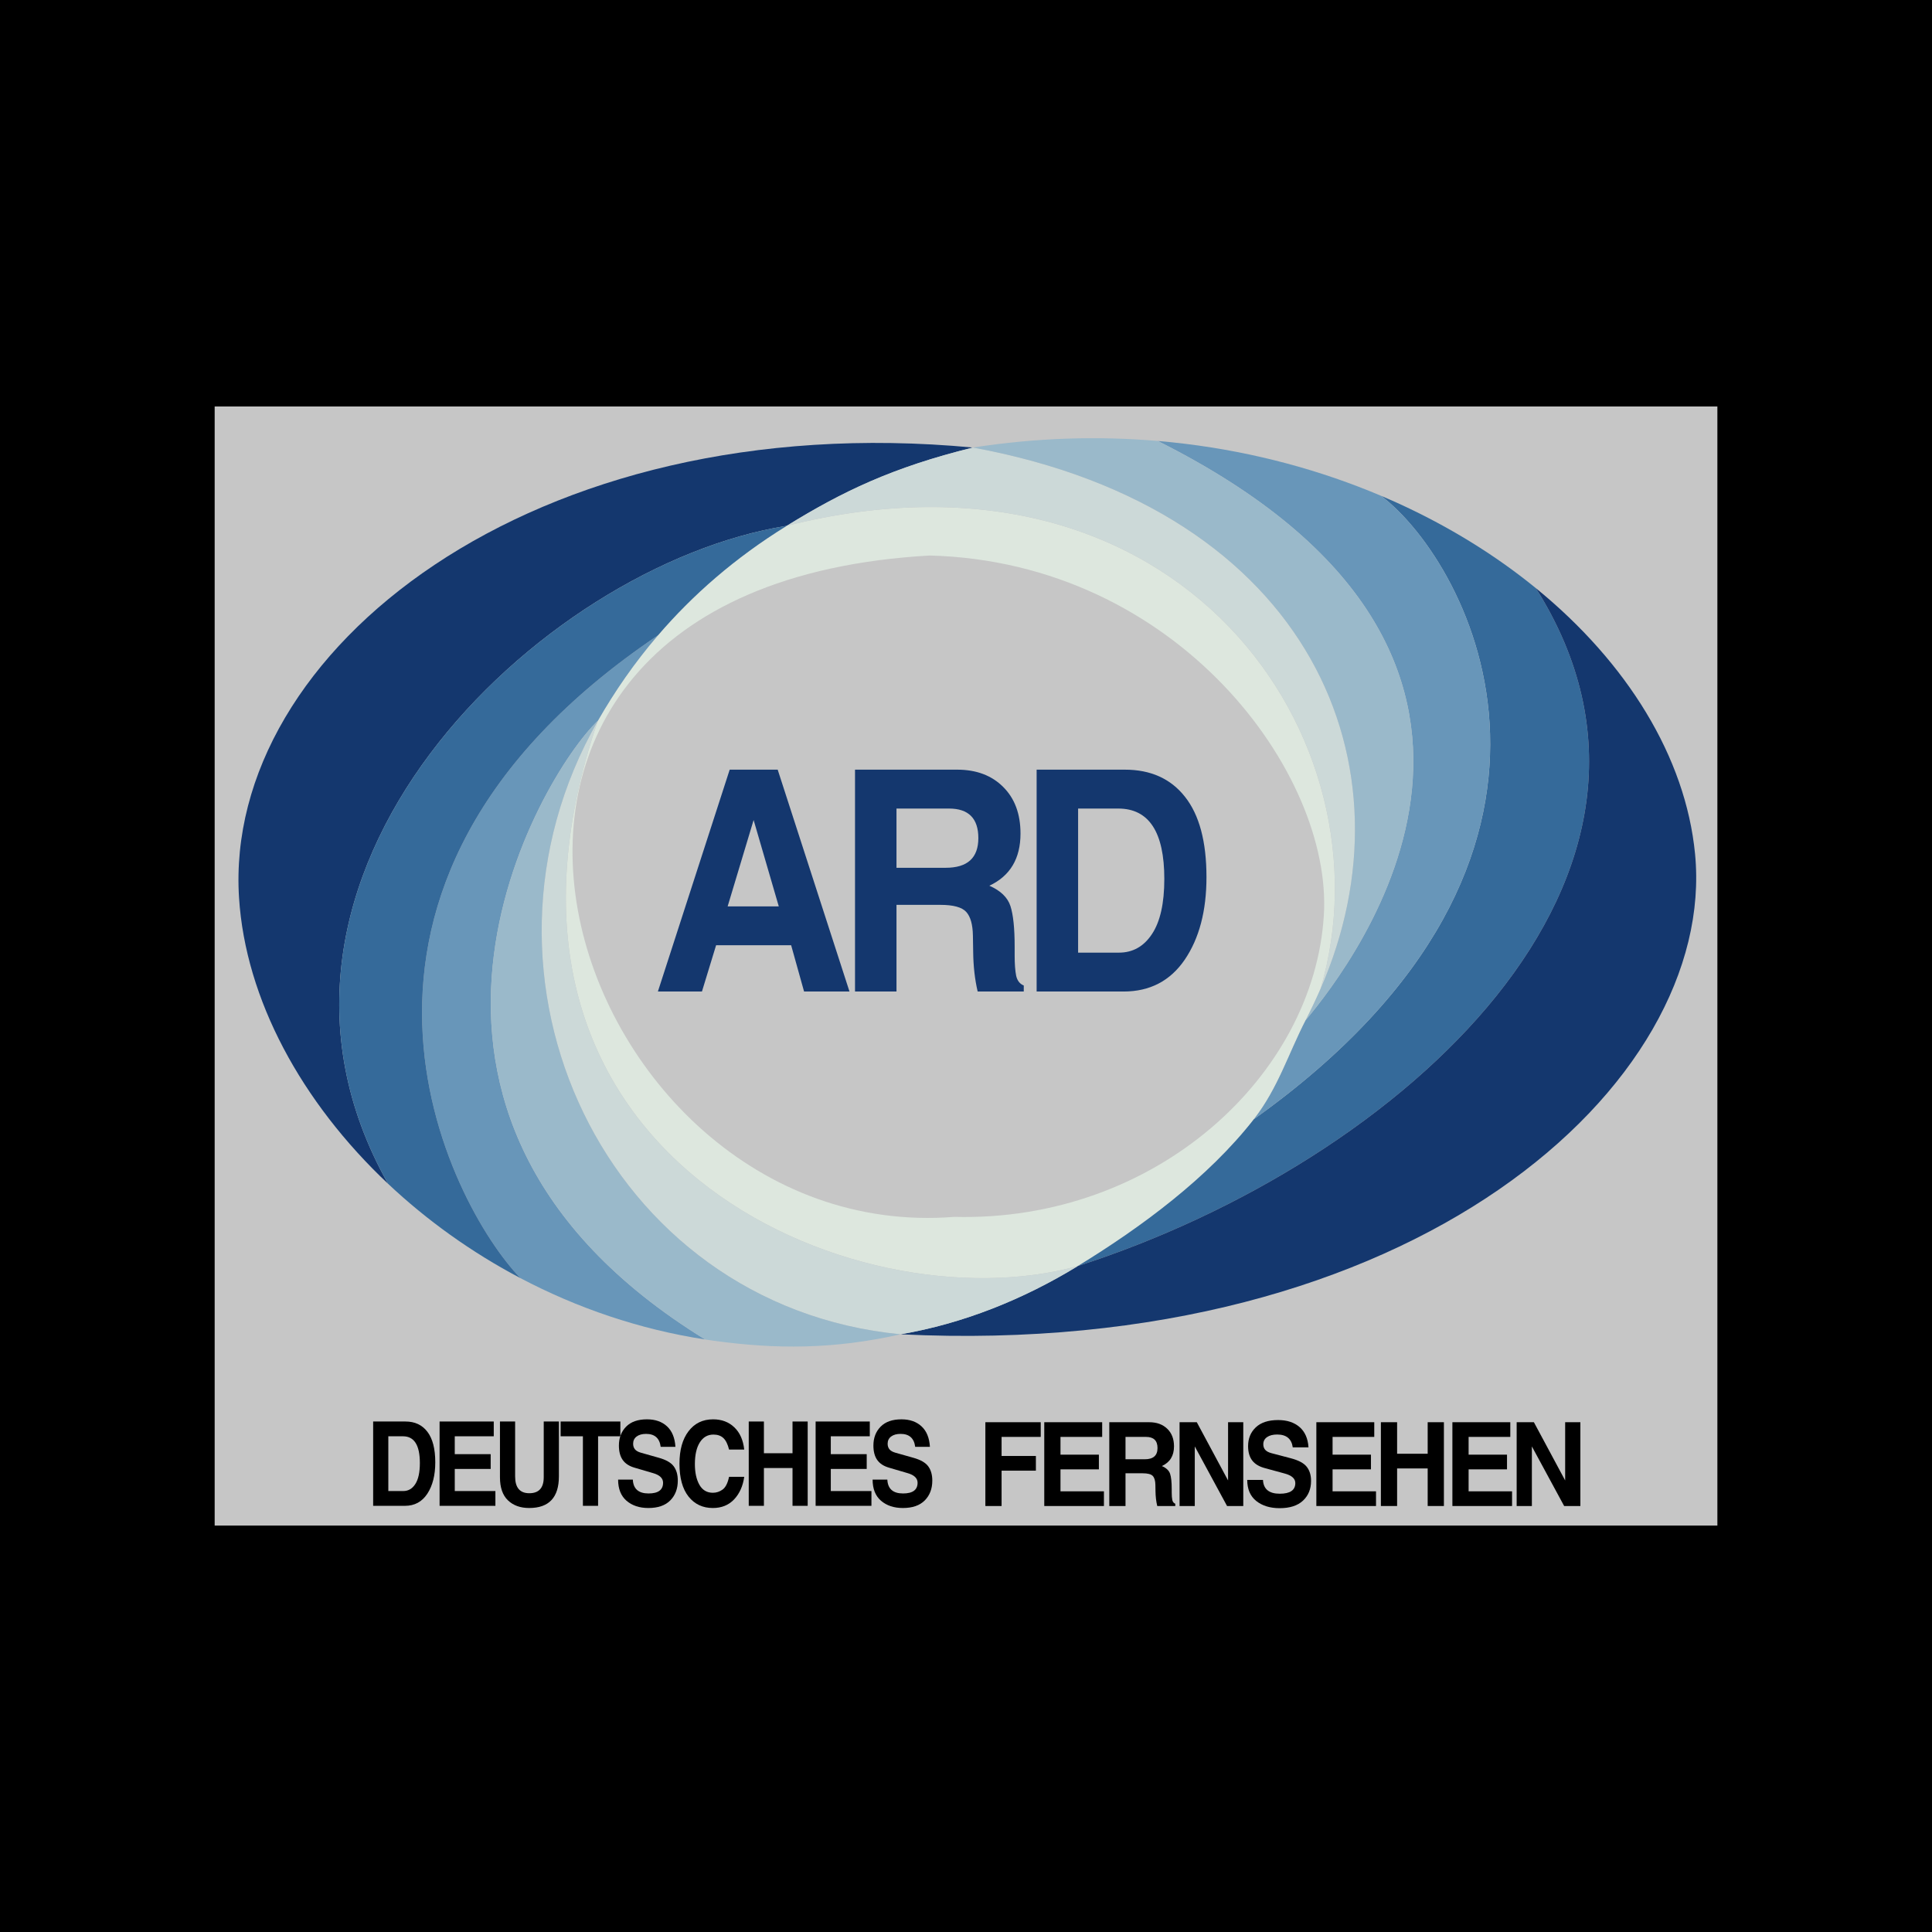
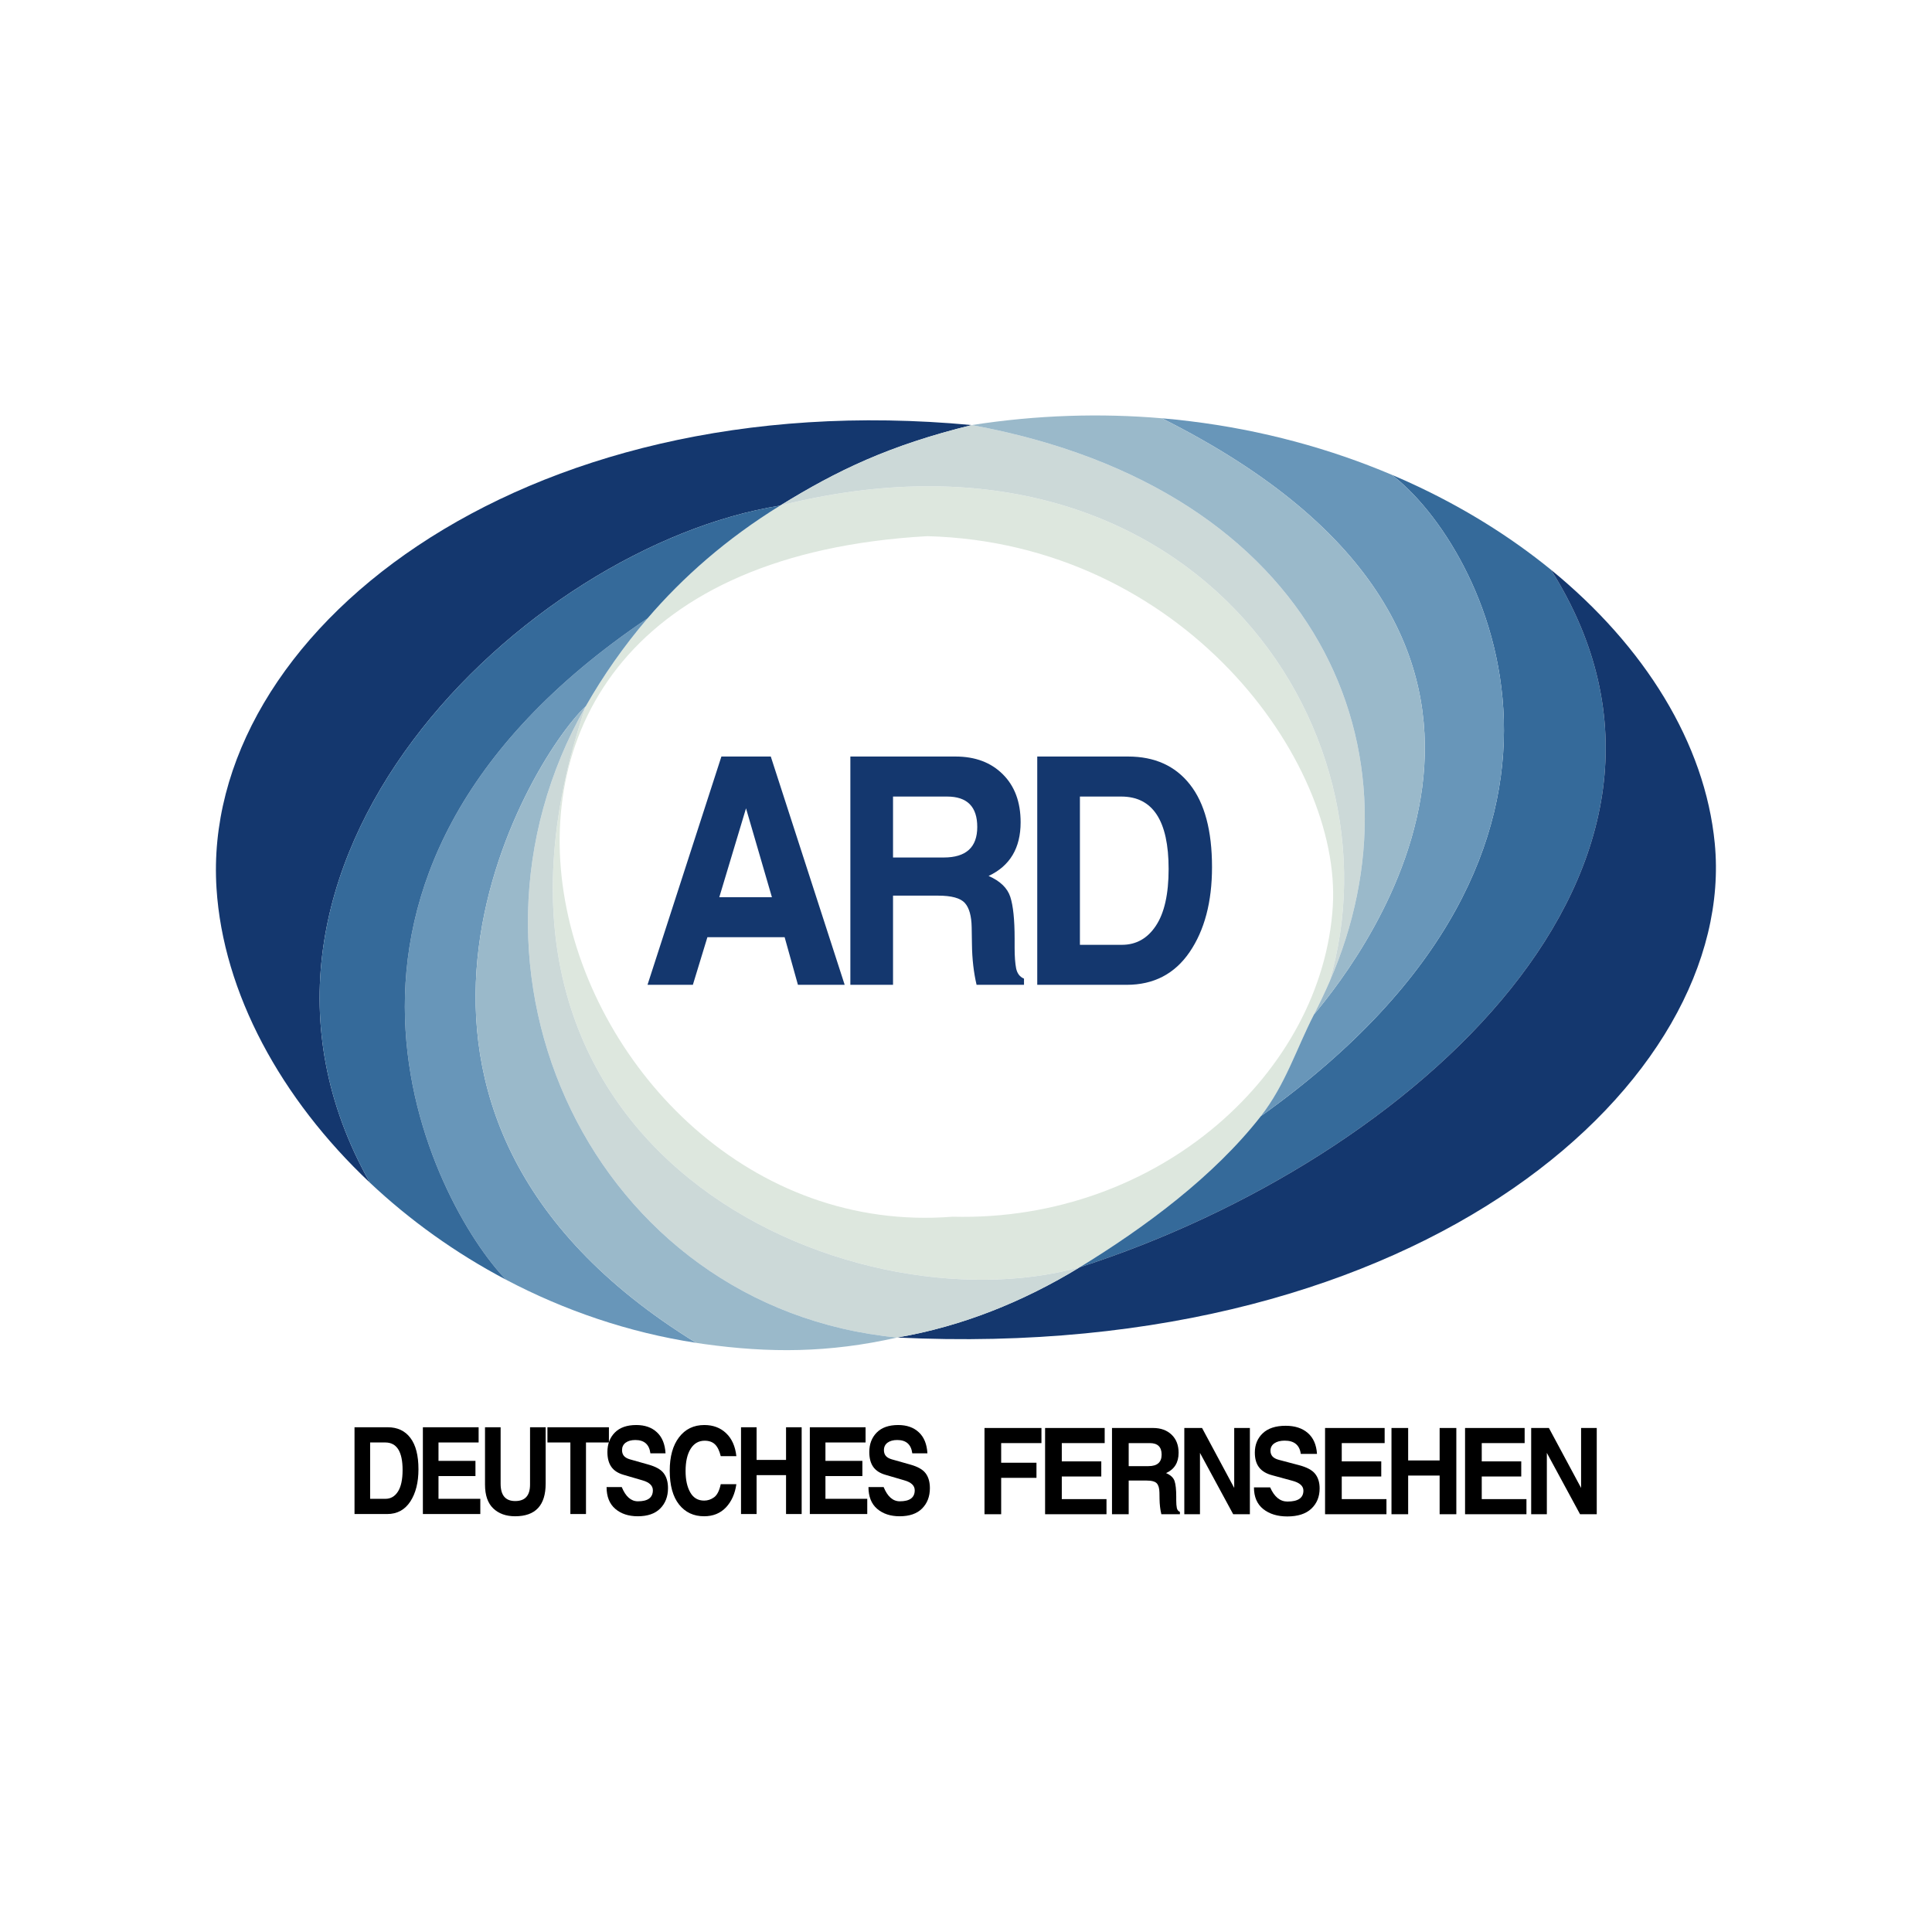
- <svg xmlns="http://www.w3.org/2000/svg" viewBox="0 0 360 360" width="360" height="360" role="img" aria-label="deutsches-fernsehen (primary)">
-   <rect width="360" height="360" fill="#000000" />
-   <g transform="translate(40 75.7398) scale(0.4553)">
-     <g id="BG">
-       <rect fill="#C6C6C6" width="615" height="458" />
-     </g>
-     <g id="Ringe">
+ <svg xmlns="http://www.w3.org/2000/svg" xmlns:xlink="http://www.w3.org/1999/xlink" viewBox="0 0 360 360" width="360" height="360" role="img" aria-label="deutsches-fernsehen (primary)">
+   <rect width="360" height="360" fill="#FFFFFF" />
+   <g transform="translate(40 77.1796) scale(0.4685)">
+     <g data-rescale-wrap="1" transform="translate(-9.236641 -12.4868)">
+       <defs>
+         <path d="M310.34 16.81C129.84 -0.19 3.56 100.26 9.97 201.06C12.62 242.62 35.54 284.74 70.96 318.12C0 192 133.18 65 234.14 48.84C256.85 34.83 277.49 24.89 310.34 16.81Z" id="b3deWy2gn" />
+         <path d="M446.48 251.21C448.66 246.96 450.69 242.68 452.58 238.37C482.67 136.33 395.34 8.33 234.14 48.84C212.78 62.02 195.48 77.29 181.44 93.65C171.79 104.9 163.67 116.66 156.85 128.6C95.86 307.05 262.27 376.9 353.27 351.79C379.22 335.92 406.67 315.6 425.34 291.67C435.14 279.1 439.4 265 446.48 251.21ZM292.67 61C394 63.67 457.46 150.19 453.95 208.15C449.96 273.83 385.12 333.79 302.67 331.67C142.56 344.33 55.33 74.35 292.67 61Z" id="a1Ihv7a8W" />
+         <path d="M310.34 16.81C277.49 24.89 256.85 34.83 234.14 48.84C395.34 8.33 482.67 136.33 452.58 238.37C492.22 147.78 449.33 42.33 310.34 16.81Z" id="a1kyZ7ynp2" />
+         <path d="M353.27 351.79C486 309 615 192 540.71 74.35C524.25 60.93 505.19 49.11 484.11 39.52C481.89 38.51 479.64 37.53 477.37 36.57C514.04 64.42 576.96 183.51 425.34 291.67C406.67 315.6 379.22 335.92 353.27 351.79Z" id="d3ntfpJif3" />
+         <path d="M425.33 291.67C576.96 183.51 514.04 64.42 477.37 36.57C452.9 26.2 425.9 18.79 397.2 15.28C393.48 14.82 389.73 14.43 385.95 14.11C562.49 102.5 466.68 227 446.48 251.21C439.4 265 435.13 279.1 425.33 291.67Z" id="a3qj1TTKOT" />
+         <path d="M446.48 251.21C466.68 227 562.49 102.5 385.95 14.11C361.68 12.04 336.31 12.77 310.34 16.81C449.33 42.33 492.22 147.78 452.58 238.37C450.69 242.68 448.66 246.96 446.48 251.21Z" id="aIuT4mrwo" />
+         <path d="M353.27 351.79C330.8 365.52 306.24 375.35 280.68 379.72C491 390 615 277 605.86 183.11C602 143.48 578.04 104.8 540.71 74.35C615 192 486 309 353.27 351.79Z" id="a5ptlBLXx" />
+         <path d="M280.68 379.72C306.24 375.35 330.8 365.52 353.27 351.79C262.27 376.9 95.86 307.05 156.85 128.6C96.75 233.75 160.04 368 280.68 379.72Z" id="a34eCOnc8z" />
+         <path d="M181.44 93.65C28 197.05 96.33 327 125.14 356.74C148.3 368.94 173.85 377.72 200.74 381.84C50.99 289.66 133.18 151 156.85 128.6C163.67 116.66 171.79 104.9 181.44 93.65Z" id="a1Vyvn0GVX" />
+         <path d="M200.74 381.84C201.81 382 202.88 382.17 203.96 382.32C229.76 385.9 253.43 385.89 280.68 379.72C160.04 368 96.75 233.75 156.85 128.6C133.18 151 50.99 289.66 200.74 381.84Z" id="a3hi2ZBs0b" />
+         <path d="M234.14 48.84C133.18 65 0 192 70.96 318.12C86.76 333.01 105.05 346.16 125.14 356.74C96.33 327 28 197.05 181.44 93.65C195.48 77.29 212.78 62.02 234.14 48.84Z" id="a1lfpUThxb" />
+         <path d="M210.78 148.64L230.42 148.64L259.81 239.44L241.22 239.44L235.93 220.5L205.21 220.5L199.43 239.44L181.39 239.44L210.78 148.64ZM230.87 204.59L220.57 169.24L209.94 204.59L230.87 204.59Z" id="a13xMc6OKe" />
+         <path d="M312.27 239.44C311.12 234.55 310.5 229.18 310.43 223.34C310.42 222.66 310.33 217.23 310.32 216.55C310.24 212.03 309.33 208.8 307.59 206.87C305.85 204.94 302.3 203.97 296.96 203.97C295.77 203.97 289.79 203.97 279.04 203.97L279.04 239.44L262.07 239.44L262.07 148.64C287.14 148.64 301.08 148.64 303.86 148.64C311.73 148.64 318.02 151 322.73 155.73C327.44 160.42 329.79 166.77 329.79 174.79C329.79 185.03 325.55 192.15 317.05 196.14C321.65 198.15 324.53 200.93 325.68 204.46C326.83 208 327.4 213.53 327.4 221.06C327.4 221.42 327.4 224.33 327.4 224.7C327.4 228.15 327.61 230.91 328.01 232.96C328.46 234.98 329.5 236.31 331.13 236.97C331.13 237.14 331.13 237.96 331.13 239.44C319.81 239.44 313.52 239.44 312.27 239.44ZM300.52 164.56C299.09 164.56 291.93 164.56 279.04 164.56L279.04 188.8C291.13 188.8 297.84 188.8 299.19 188.8C308.09 188.8 312.54 184.75 312.54 176.65C312.54 168.59 308.54 164.56 300.52 164.56Z" id="b3coWQpqu" />
+         <path d="M336.4 148.64C358.07 148.64 370.11 148.64 372.51 148.64C383.09 148.64 391.29 152.34 397.11 159.74C402.97 167.15 405.91 178.11 405.91 192.62C405.91 206.44 402.94 217.71 397 226.42C391.07 235.1 382.72 239.44 371.96 239.44C369.59 239.44 357.73 239.44 336.4 239.44L336.4 148.64ZM370.07 223.53C375.74 223.53 380.25 221 383.59 215.94C386.96 210.88 388.65 203.36 388.65 193.36C388.65 174.16 382.36 164.56 369.79 164.56C368.69 164.56 363.22 164.56 353.37 164.56L353.37 223.53C363.39 223.52 368.95 223.52 370.07 223.53Z" id="aoZzooaNu" />
+         <path d="M64.86 415.41C72.79 415.41 77.19 415.41 78.07 415.41C81.94 415.41 84.94 416.82 87.07 419.63C89.22 422.45 90.29 426.61 90.29 432.13C90.29 437.38 89.2 441.66 87.03 444.98C84.86 448.27 81.8 449.92 77.87 449.92C77 449.92 72.67 449.92 64.86 449.92L64.86 415.41ZM77.18 443.87C79.25 443.87 80.9 442.91 82.13 440.99C83.36 439.07 83.98 436.21 83.98 432.41C83.98 425.11 81.68 421.46 77.08 421.46C76.68 421.46 74.68 421.46 71.07 421.46L71.07 443.87C74.74 443.87 76.77 443.87 77.18 443.87Z" id="b96U3gi9" />
+         <path d="M92.05 415.41L114.22 415.41L114.22 421.46L98.26 421.46L98.26 428.78L112.96 428.78L112.96 434.82L98.26 434.82L98.26 443.87L114.89 443.87L114.89 449.92L92.05 449.92L92.05 415.41Z" id="bXcISs3yO" />
+         <path d="M122.97 415.41C122.97 428.9 122.97 436.4 122.97 437.9C122.97 442.47 124.9 444.76 128.77 444.76C132.71 444.76 134.67 442.58 134.67 438.22C134.67 436.7 134.67 429.1 134.67 415.41L140.88 415.41C140.88 428.86 140.88 436.33 140.88 437.82C140.88 446.48 136.83 450.81 128.73 450.81C125.11 450.81 122.2 449.76 120.02 447.67C117.85 445.58 116.76 442.43 116.76 438.22C116.76 436.7 116.76 429.1 116.76 415.41L122.97 415.41Z" id="c1QJlTjpbl" />
+         <path d="M166.04 415.41L166.04 421.46L156.92 421.46L156.92 449.92L150.71 449.92L150.71 421.46L141.59 421.46L141.59 415.41L166.04 415.41Z" id="eKZpGCWO" />
+         <path d="M177.57 444.86C181.53 444.86 183.52 443.4 183.52 440.47C183.52 438.62 182.12 437.29 179.34 436.51C178.61 436.3 172.73 434.57 171.99 434.36C169.74 433.73 168.08 432.68 167.03 431.19C165.97 429.71 165.44 427.73 165.44 425.26C165.44 422.1 166.42 419.52 168.39 417.52C170.36 415.52 173.2 414.52 176.92 414.52C180.34 414.52 183.08 415.48 185.14 417.41C187.21 419.33 188.35 422.12 188.56 425.78C187.96 425.78 183.14 425.78 182.54 425.78C182.09 422.24 180.09 420.48 176.55 420.48C174.94 420.48 173.65 420.84 172.68 421.55C171.73 422.27 171.26 423.26 171.26 424.51C171.26 425.42 171.5 426.17 171.99 426.78C172.49 427.39 173.3 427.85 174.39 428.17C175.12 428.37 180.95 430.02 181.68 430.23C184.68 431.06 186.74 432.22 187.85 433.72C188.98 435.22 189.54 437.19 189.54 439.61C189.54 442.94 188.51 445.64 186.45 447.72C184.4 449.78 181.42 450.81 177.51 450.81C173.86 450.81 170.88 449.83 168.57 447.86C166.26 445.88 165.11 442.98 165.11 439.19C165.51 439.18 167.52 439.18 171.14 439.19C172.69 442.97 174.83 444.86 177.57 444.86Z" id="b2UjllptFO" />
+         <path d="M216.73 438.06C216.19 441.86 214.8 444.94 212.58 447.3C210.35 449.64 207.45 450.81 203.89 450.81C199.75 450.81 196.43 449.26 193.95 446.15C191.47 443.02 190.23 438.53 190.23 432.67C190.23 427.06 191.46 422.63 193.93 419.4C196.4 416.15 199.75 414.52 203.99 414.52C207.5 414.52 210.39 415.61 212.66 417.78C214.94 419.94 216.3 422.98 216.73 426.9C216.11 426.9 211.14 426.9 210.52 426.9C209.98 424.7 209.2 423.13 208.2 422.19C207.2 421.24 205.84 420.76 204.13 420.76C201.75 420.76 199.89 421.83 198.55 423.97C197.21 426.1 196.53 429.06 196.53 432.85C196.53 436.31 197.15 439.13 198.39 441.32C199.62 443.49 201.46 444.58 203.9 444.58C205.34 444.58 206.67 444.14 207.87 443.26C209.08 442.39 209.96 440.65 210.52 438.06C211.76 438.06 216.11 438.06 216.73 438.06Z" id="i3Jq5v7WPN" />
+         <path d="M224.78 415.41L224.78 428.4L236.49 428.4L236.49 415.41L242.7 415.41L242.7 449.92L236.49 449.92L236.49 434.45L224.78 434.45L224.78 449.92L218.58 449.92L218.58 415.41L224.78 415.41Z" id="d895St9us6" />
+         <path d="M245.95 415.41L268.12 415.41L268.12 421.46L252.16 421.46L252.16 428.78L266.85 428.78L266.85 434.82L252.16 434.82L252.16 443.87L268.79 443.87L268.79 449.92L245.95 449.92L245.95 415.41Z" id="gRfmwXx0n" />
+         <path d="M281.73 444.86C285.69 444.86 287.67 443.4 287.67 440.47C287.67 438.62 286.28 437.29 283.5 436.51C282.77 436.3 276.89 434.57 276.15 434.36C273.9 433.73 272.24 432.68 271.18 431.19C270.13 429.71 269.6 427.73 269.6 425.26C269.6 422.1 270.58 419.52 272.55 417.52C274.52 415.52 277.36 414.52 281.08 414.52C284.5 414.52 287.24 415.48 289.3 417.41C291.37 419.33 292.51 422.12 292.72 425.78C292.12 425.78 287.3 425.78 286.7 425.78C286.25 422.24 284.25 420.48 280.71 420.48C279.1 420.48 277.81 420.84 276.84 421.55C275.89 422.27 275.42 423.26 275.42 424.51C275.42 425.42 275.66 426.17 276.15 426.78C276.65 427.39 277.45 427.85 278.55 428.17C279.28 428.37 285.11 430.02 285.84 430.23C288.84 431.06 290.9 432.22 292.01 433.72C293.14 435.22 293.7 437.19 293.7 439.61C293.7 442.94 292.67 445.64 290.6 447.72C288.56 449.78 285.58 450.81 281.67 450.81C278.02 450.81 275.04 449.83 272.73 447.86C270.42 445.88 269.27 442.98 269.27 439.19C269.67 439.18 271.68 439.18 275.3 439.19C276.84 442.97 278.99 444.86 281.73 444.86Z" id="bkogtWWV1" />
+         <path d="M315.42 415.7L338.07 415.7L338.07 421.71L322.05 421.71L322.05 429.52L336.09 429.52L336.09 435.53L322.05 435.53L322.05 450L315.42 450L315.42 415.7Z" id="aGflPS8wW" />
+         <path d="M339.52 415.7L363.22 415.7L363.22 421.71L346.16 421.71L346.16 428.98L361.87 428.98L361.87 434.99L346.16 434.99L346.16 443.99L363.94 443.99L363.94 450L339.52 450L339.52 415.7Z" id="amwnmORLF" />
+         <path d="M385.76 450C385.31 448.15 385.07 446.12 385.04 443.92C385.04 443.66 385 441.61 385 441.35C384.97 439.65 384.61 438.43 383.93 437.7C383.25 436.97 381.87 436.6 379.78 436.6C379.31 436.6 376.97 436.6 372.77 436.6L372.77 450L366.13 450L366.13 415.7C375.94 415.7 381.39 415.7 382.48 415.7C385.55 415.7 388.01 416.6 389.85 418.38C391.7 420.15 392.62 422.55 392.62 425.58C392.62 429.45 390.96 432.14 387.63 433.64C389.43 434.4 390.56 435.45 391.01 436.79C391.46 438.13 391.68 440.21 391.68 443.06C391.68 443.19 391.68 444.29 391.68 444.43C391.68 445.74 391.76 446.78 391.92 447.55C392.1 448.31 392.5 448.82 393.14 449.07C393.14 449.13 393.14 449.44 393.14 450C388.71 450 386.25 450 385.76 450ZM381.17 421.71C380.61 421.71 377.81 421.71 372.77 421.71L372.77 430.87C377.5 430.87 380.12 430.87 380.65 430.87C384.13 430.87 385.87 429.34 385.87 426.28C385.87 423.24 384.3 421.71 381.17 421.71Z" id="ccrk4kT7f" />
+         <path d="M401.95 415.7L414.74 439.54L414.74 415.7L420.97 415.7L420.97 450L414.33 450L401.12 425.6L401.12 450L394.89 450L394.89 415.7L401.95 415.7Z" id="aacGJ8K92" />
+         <path d="M435.91 444.96C440.14 444.96 442.26 443.51 442.26 440.61C442.26 438.76 440.78 437.45 437.8 436.67C437.02 436.46 430.73 434.74 429.95 434.53C427.54 433.91 425.77 432.86 424.64 431.38C423.5 429.91 422.94 427.94 422.94 425.49C422.94 422.35 423.99 419.79 426.09 417.8C428.2 415.81 431.24 414.82 435.21 414.82C438.87 414.82 441.8 415.77 444 417.68C446.21 419.59 447.43 422.37 447.66 426C447.01 426 441.86 426 441.22 426C440.74 422.49 438.61 420.73 434.82 420.73C433.09 420.73 431.72 421.09 430.69 421.8C429.67 422.52 429.16 423.5 429.16 424.74C429.16 425.64 429.42 426.39 429.95 427C430.48 427.61 431.34 428.06 432.51 428.37C433.29 428.58 439.52 430.22 440.3 430.43C443.51 431.25 445.71 432.41 446.9 433.9C448.1 435.39 448.71 437.34 448.71 439.74C448.71 443.05 447.6 445.74 445.4 447.81C443.21 449.86 440.02 450.88 435.84 450.88C431.94 450.88 428.76 449.9 426.29 447.95C423.82 445.97 422.59 443.1 422.59 439.33C423.02 439.33 425.17 439.33 429.03 439.33C430.69 443.08 432.98 444.96 435.91 444.96Z" id="b13uiDrM7r" />
+         <path d="M450.87 415.7L474.57 415.7L474.57 421.71L457.51 421.71L457.51 428.98L473.22 428.98L473.22 434.99L457.51 434.99L457.51 443.99L475.29 443.99L475.29 450L450.87 450L450.87 415.7Z" id="c1kSPA84td" />
+         <path d="M483.92 415.7L483.92 428.61L496.44 428.61L496.44 415.7L503.08 415.7L503.08 450L496.44 450L496.44 434.62L483.92 434.62L483.92 450L477.29 450L477.29 415.7L483.92 415.7Z" id="b17BY9WkFm" />
+         <path d="M506.55 415.7L530.25 415.7L530.25 421.71L513.19 421.71L513.19 428.98L528.9 428.98L528.9 434.99L513.19 434.99L513.19 443.99L530.97 443.99L530.97 450L506.55 450L506.55 415.7Z" id="b4tMCYJ51m" />
+         <path d="M539.9 415.7L552.7 439.54L552.7 415.7L558.93 415.7L558.93 450L552.29 450L539.08 425.6L539.08 450L532.85 450L532.85 415.7L539.9 415.7Z" id="a49OgkXHpO" />
+       </defs>
      <g>
-         <path fill="#14376E" d="M234.137,48.841c22.71-14.012,43.35-23.954,76.201-32.03c-180.5-17-306.778,83.453-300.364,184.25    c2.645,41.56,25.563,83.679,60.988,117.057C0,192,133.183,65,234.137,48.841z" />
-         <path fill="#DDE7DE" d="M425.335,291.666c9.8-12.564,14.069-26.669,21.146-40.461c2.176-4.241,4.212-8.523,6.1-12.838    C482.669,136.333,395.335,8.333,234.137,48.841c-21.36,13.179-38.66,28.45-52.698,44.805    c-9.654,11.249-17.766,23.01-24.594,34.958c-60.983,178.446,105.429,248.3,196.421,223.183    C379.22,335.922,406.67,315.596,425.335,291.666z M302.667,331.667C142.56,344.333,55.333,74.354,292.667,61    C394,63.667,457.464,150.194,453.947,208.147C449.962,273.827,385.123,333.792,302.667,331.667z" />
-         <path fill="#CCD9D8" d="M452.58,238.367c39.644-90.587-3.246-196.034-142.242-221.556c-32.852,8.076-53.491,18.018-76.201,32.03    C395.335,8.333,482.669,136.333,452.58,238.367z" />
-         <path fill="#356A9A" d="M425.335,291.666c-18.665,23.93-46.115,44.256-72.069,60.121C486,309,615,192,540.709,74.354    c-16.459-13.422-35.517-25.242-56.595-34.833c-2.223-1.011-4.476-1.988-6.742-2.949    C514.043,64.424,576.961,183.507,425.335,291.666z" />
-         <path fill="#6896B9" d="M446.48,251.205c-7.076,13.792-11.346,27.896-21.146,40.461    c151.626-108.159,88.708-227.242,52.037-255.094c-24.472-10.375-51.476-17.787-80.174-21.294    c-3.722-0.455-7.472-0.844-11.249-1.166C562.489,102.5,466.679,227,446.48,251.205z" />
-         <path fill="#9AB9CA" d="M452.58,238.367c-1.888,4.314-3.924,8.597-6.1,12.838C466.679,227,562.489,102.5,385.949,14.112    c-24.273-2.068-49.642-1.347-75.611,2.699C449.334,42.333,492.224,147.78,452.58,238.367z" />
-         <path fill="#14376E" d="M540.709,74.354C615,192,486,309,353.266,351.787c-22.467,13.733-47.029,23.558-72.587,27.937    C491,390,615,277,605.861,183.113C602.004,143.481,578.039,104.795,540.709,74.354z" />
-         <path fill="#CCD9D8" d="M156.845,128.604C96.753,233.746,160.039,368,280.679,379.724c25.558-4.379,50.12-14.203,72.587-27.937    C262.273,376.904,95.862,307.051,156.845,128.604z" />
-         <path fill="#6896B9" d="M156.845,128.604c6.829-11.948,14.94-23.709,24.594-34.958C28,197.052,96.332,327,125.143,356.739    c23.158,12.201,48.71,20.979,75.592,25.1C50.986,289.663,133.183,151,156.845,128.604z" />
-         <path fill="#9AB9CA" d="M156.845,128.604C133.183,151,50.986,289.663,200.735,381.839c1.073,0.164,2.144,0.335,3.221,0.484    c25.808,3.581,49.476,3.565,76.723-2.6C160.039,368,96.753,233.746,156.845,128.604z" />
-         <path fill="#356A9A" d="M181.439,93.646c14.038-16.355,31.337-31.626,52.698-44.805C133.183,65,0,192,70.962,318.117    c15.802,14.889,34.092,28.038,54.181,38.622C96.332,327,28,197.052,181.439,93.646z" />
-         <path display="none" fill="#FFFFFF" d="M453.947,208.147C457.464,150.194,394,63.667,292.667,61    c-237.333,13.354-150.107,283.333,10,270.667C385.123,333.792,449.962,273.827,453.947,208.147z" />
-       </g>
-     </g>
-     <g id="Schrift">
-       <g>
-         <path fill="#14376E" d="M181.393,239.439l29.384-90.799h19.645l29.384,90.799h-18.587l-5.287-18.937h-30.719l-5.788,18.937    H181.393z M209.942,204.588h20.925l-10.296-35.345L209.942,204.588z" />
-         <path fill="#14376E" d="M331.131,239.439h-18.866c-1.15-4.894-1.763-10.26-1.836-16.1l-0.111-6.785    c-0.075-4.523-0.983-7.751-2.727-9.685c-1.745-1.932-5.287-2.899-10.629-2.899h-17.92v35.468h-16.974v-90.799h41.794    c7.865,0,14.154,2.365,18.866,7.094c4.711,4.688,7.067,11.042,7.067,19.061c0,10.239-4.249,17.354-12.744,21.342    c4.6,2.016,7.476,4.791,8.626,8.328c1.149,3.537,1.726,9.067,1.726,16.593v3.639c0,3.455,0.203,6.21,0.611,8.266    c0.445,2.015,1.484,3.352,3.117,4.009V239.439z M312.543,176.645c0-8.059-4.007-12.09-12.021-12.09h-21.481v24.242h20.146    C308.091,188.797,312.543,184.747,312.543,176.645z" />
-         <path fill="#14376E" d="M336.397,239.439v-90.799h36.117c10.574,0,18.773,3.701,24.599,11.103    c5.861,7.402,8.793,18.362,8.793,32.878c0,13.817-2.969,25.085-8.904,33.803c-5.937,8.677-14.284,13.015-25.043,13.015H336.397z     M353.371,223.525h16.695c5.677,0,10.185-2.529,13.523-7.587c3.375-5.058,5.064-12.583,5.064-22.577    c0-19.204-6.289-28.806-18.866-28.806h-16.417V223.525z" />
-       </g>
-       <g>
-         <path d="M64.862,449.922v-34.51h13.211c3.868,0,6.867,1.407,8.998,4.22c2.144,2.813,3.216,6.979,3.216,12.496    c0,5.251-1.086,9.534-3.257,12.848c-2.171,3.298-5.225,4.946-9.161,4.946H64.862z M71.071,443.873h6.107    c2.076,0,3.725-0.961,4.947-2.884c1.235-1.922,1.853-4.782,1.853-8.58c0-7.299-2.3-10.948-6.901-10.948h-6.005V443.873z" />
-         <path d="M92.052,449.922v-34.51h22.168v6.049h-15.96v7.314h14.698v6.049H98.261v9.049h16.632v6.049H92.052z" />
-         <path d="M116.758,415.412h6.209v22.483c0,4.579,1.934,6.869,5.802,6.869c3.936,0,5.904-2.181,5.904-6.541v-22.812h6.209v22.413    c0,8.658-4.051,12.987-12.153,12.987c-3.624,0-6.528-1.047-8.713-3.142c-2.171-2.094-3.257-5.243-3.257-9.447V415.412z" />
-         <path d="M141.586,415.412h24.449v6.049h-9.12v28.461h-6.209v-28.461h-9.12V415.412z" />
-         <path d="M171.138,439.185c0.176,3.782,2.321,5.674,6.433,5.674c3.963,0,5.944-1.462,5.944-4.385c0-1.859-1.391-3.18-4.173-3.962    l-7.349-2.156c-2.253-0.625-3.909-1.681-4.967-3.165c-1.059-1.485-1.588-3.462-1.588-5.932c0-3.157,0.984-5.735,2.952-7.736    c1.967-2.001,4.811-3.001,8.529-3.001c3.42,0,6.161,0.961,8.225,2.884c2.063,1.922,3.203,4.712,3.42,8.369h-6.026    c-0.448-3.532-2.443-5.298-5.985-5.298c-1.615,0-2.904,0.359-3.868,1.078c-0.95,0.719-1.425,1.704-1.425,2.954    c0,0.906,0.244,1.664,0.733,2.273c0.502,0.61,1.303,1.071,2.402,1.384l7.288,2.063c2.999,0.829,5.055,1.993,6.168,3.493    c1.126,1.501,1.689,3.463,1.689,5.885c0,3.329-1.032,6.033-3.094,8.111c-2.049,2.063-5.028,3.095-8.937,3.095    c-3.651,0-6.629-0.984-8.937-2.954c-2.308-1.984-3.461-4.876-3.461-8.674H171.138z" />
-         <path d="M210.521,438.06h6.209c-0.543,3.798-1.927,6.877-4.153,9.236c-2.226,2.345-5.124,3.517-8.692,3.517    c-4.14,0-7.451-1.555-9.935-4.665c-2.483-3.126-3.725-7.619-3.725-13.48c0-5.61,1.235-10.034,3.705-13.27    c2.47-3.25,5.822-4.876,10.056-4.876c3.515,0,6.406,1.087,8.672,3.259c2.28,2.156,3.637,5.196,4.071,9.119h-6.209    c-0.543-2.203-1.316-3.774-2.321-4.712c-1.004-0.953-2.361-1.43-4.071-1.43c-2.375,0-4.234,1.07-5.578,3.212    c-1.344,2.125-2.016,5.087-2.016,8.885c0,3.454,0.618,6.275,1.853,8.464c1.235,2.172,3.074,3.258,5.517,3.258    c1.438,0,2.761-0.437,3.969-1.313C209.083,442.389,209.964,440.653,210.521,438.06z" />
-         <path d="M218.575,415.412h6.209V428.4h11.706v-12.988h6.209v34.51h-6.209v-15.473h-11.706v15.473h-6.209V415.412z" />
-         <path d="M245.948,449.922v-34.51h22.168v6.049h-15.96v7.314h14.698v6.049h-14.698v9.049h16.632v6.049H245.948z" />
-         <path d="M275.296,439.185c0.176,3.782,2.321,5.674,6.433,5.674c3.963,0,5.944-1.462,5.944-4.385c0-1.859-1.391-3.18-4.173-3.962    l-7.349-2.156c-2.253-0.625-3.909-1.681-4.967-3.165c-1.059-1.485-1.588-3.462-1.588-5.932c0-3.157,0.984-5.735,2.952-7.736    c1.967-2.001,4.811-3.001,8.529-3.001c3.42,0,6.161,0.961,8.225,2.884c2.063,1.922,3.203,4.712,3.42,8.369h-6.026    c-0.448-3.532-2.443-5.298-5.985-5.298c-1.615,0-2.904,0.359-3.868,1.078c-0.95,0.719-1.425,1.704-1.425,2.954    c0,0.906,0.244,1.664,0.733,2.273c0.502,0.61,1.303,1.071,2.402,1.384l7.288,2.063c2.999,0.829,5.055,1.993,6.168,3.493    c1.126,1.501,1.689,3.463,1.689,5.885c0,3.329-1.032,6.033-3.094,8.111c-2.049,2.063-5.028,3.095-8.937,3.095    c-3.651,0-6.629-0.984-8.937-2.954c-2.308-1.984-3.461-4.876-3.461-8.674H275.296z" />
-       </g>
-       <g>
-         <path d="M315.417,449.996v-34.293h22.655v6.011h-16.018v7.804h14.037v6.011h-14.037v14.468H315.417z" />
-         <path d="M339.522,449.996v-34.293h23.699v6.011H346.16v7.269h15.713v6.011H346.16v8.992h17.78v6.011H339.522z" />
-         <path d="M393.139,449.996h-7.378c-0.45-1.848-0.689-3.875-0.718-6.08l-0.044-2.563c-0.029-1.708-0.385-2.927-1.066-3.657    c-0.682-0.729-2.067-1.095-4.156-1.095h-7.008v13.396h-6.638v-34.293h16.344c3.076,0,5.535,0.893,7.378,2.679    c1.842,1.771,2.764,4.17,2.764,7.199c0,3.867-1.661,6.555-4.983,8.061c1.799,0.761,2.923,1.81,3.373,3.146    c0.449,1.336,0.675,3.424,0.675,6.267v1.374c0,1.305,0.079,2.346,0.239,3.122c0.174,0.762,0.58,1.267,1.219,1.515V449.996z     M385.869,426.279c0-3.044-1.566-4.565-4.7-4.565h-8.4v9.155h7.878C384.129,430.869,385.869,429.34,385.869,426.279z" />
-         <path d="M394.894,415.703h7.051l12.797,23.833v-23.833h6.225v34.293h-6.638l-13.211-24.392v24.392h-6.224V415.703z" />
-         <path d="M429.031,439.326c0.188,3.759,2.481,5.638,6.877,5.638c4.236,0,6.355-1.452,6.355-4.356c0-1.848-1.487-3.16-4.462-3.938    l-7.856-2.143c-2.408-0.621-4.179-1.67-5.31-3.146c-1.132-1.476-1.698-3.44-1.698-5.895c0-3.137,1.052-5.699,3.156-7.688    c2.104-1.988,5.143-2.982,9.118-2.982c3.656,0,6.587,0.955,8.792,2.866c2.206,1.91,3.425,4.683,3.656,8.316h-6.441    c-0.479-3.51-2.611-5.265-6.398-5.265c-1.727,0-3.104,0.357-4.135,1.071c-1.016,0.715-1.523,1.693-1.523,2.936    c0,0.901,0.261,1.654,0.783,2.26c0.537,0.605,1.393,1.064,2.568,1.374l7.791,2.051c3.206,0.823,5.404,1.98,6.594,3.471    c1.204,1.491,1.807,3.44,1.807,5.848c0,3.309-1.103,5.996-3.308,8.062c-2.191,2.05-5.376,3.075-9.554,3.075    c-3.903,0-7.088-0.979-9.555-2.936c-2.467-1.973-3.699-4.846-3.699-8.62H429.031z" />
-         <path d="M450.874,449.996v-34.293h23.699v6.011h-17.062v7.269h15.713v6.011h-15.713v8.992h17.78v6.011H450.874z" />
-         <path d="M477.286,415.703h6.638v12.906h12.514v-12.906h6.638v34.293h-6.638V434.62h-12.514v15.376h-6.638V415.703z" />
-         <path d="M506.55,449.996v-34.293h23.699v6.011h-17.062v7.269H528.9v6.011h-15.713v8.992h17.78v6.011H506.55z" />
-         <path d="M532.853,415.703h7.051l12.797,23.833v-23.833h6.225v34.293h-6.638l-13.211-24.392v24.392h-6.224V415.703z" />
+         <g>
+           <g>
+             <use xlink:href="#b3deWy2gn" opacity="1" fill="#14376e" fill-opacity="1" />
+             <g>
+               <use xlink:href="#b3deWy2gn" opacity="1" fill-opacity="0" stroke="#000000" stroke-width="1" stroke-opacity="0" />
+             </g>
+           </g>
+           <g>
+             <use xlink:href="#a1Ihv7a8W" opacity="1" fill="#dde7de" fill-opacity="1" />
+             <g>
+               <use xlink:href="#a1Ihv7a8W" opacity="1" fill-opacity="0" stroke="#000000" stroke-width="1" stroke-opacity="0" />
+             </g>
+           </g>
+           <g>
+             <use xlink:href="#a1kyZ7ynp2" opacity="1" fill="#ccd9d8" fill-opacity="1" />
+             <g>
+               <use xlink:href="#a1kyZ7ynp2" opacity="1" fill-opacity="0" stroke="#000000" stroke-width="1" stroke-opacity="0" />
+             </g>
+           </g>
+           <g>
+             <use xlink:href="#d3ntfpJif3" opacity="1" fill="#356a9a" fill-opacity="1" />
+             <g>
+               <use xlink:href="#d3ntfpJif3" opacity="1" fill-opacity="0" stroke="#000000" stroke-width="1" stroke-opacity="0" />
+             </g>
+           </g>
+           <g>
+             <use xlink:href="#a3qj1TTKOT" opacity="1" fill="#6896b9" fill-opacity="1" />
+             <g>
+               <use xlink:href="#a3qj1TTKOT" opacity="1" fill-opacity="0" stroke="#000000" stroke-width="1" stroke-opacity="0" />
+             </g>
+           </g>
+           <g>
+             <use xlink:href="#aIuT4mrwo" opacity="1" fill="#9ab9ca" fill-opacity="1" />
+             <g>
+               <use xlink:href="#aIuT4mrwo" opacity="1" fill-opacity="0" stroke="#000000" stroke-width="1" stroke-opacity="0" />
+             </g>
+           </g>
+           <g>
+             <use xlink:href="#a5ptlBLXx" opacity="1" fill="#14376e" fill-opacity="1" />
+             <g>
+               <use xlink:href="#a5ptlBLXx" opacity="1" fill-opacity="0" stroke="#000000" stroke-width="1" stroke-opacity="0" />
+             </g>
+           </g>
+           <g>
+             <use xlink:href="#a34eCOnc8z" opacity="1" fill="#ccd9d8" fill-opacity="1" />
+             <g>
+               <use xlink:href="#a34eCOnc8z" opacity="1" fill-opacity="0" stroke="#000000" stroke-width="1" stroke-opacity="0" />
+             </g>
+           </g>
+           <g>
+             <use xlink:href="#a1Vyvn0GVX" opacity="1" fill="#6896b9" fill-opacity="1" />
+             <g>
+               <use xlink:href="#a1Vyvn0GVX" opacity="1" fill-opacity="0" stroke="#000000" stroke-width="1" stroke-opacity="0" />
+             </g>
+           </g>
+           <g>
+             <use xlink:href="#a3hi2ZBs0b" opacity="1" fill="#9ab9ca" fill-opacity="1" />
+             <g>
+               <use xlink:href="#a3hi2ZBs0b" opacity="1" fill-opacity="0" stroke="#000000" stroke-width="1" stroke-opacity="0" />
+             </g>
+           </g>
+           <g>
+             <use xlink:href="#a1lfpUThxb" opacity="1" fill="#356a9a" fill-opacity="1" />
+             <g>
+               <use xlink:href="#a1lfpUThxb" opacity="1" fill-opacity="0" stroke="#000000" stroke-width="1" stroke-opacity="0" />
+             </g>
+           </g>
+           <g>
+             <use xlink:href="#a13xMc6OKe" opacity="1" fill="#14376e" fill-opacity="1" />
+             <g>
+               <use xlink:href="#a13xMc6OKe" opacity="1" fill-opacity="0" stroke="#000000" stroke-width="1" stroke-opacity="0" />
+             </g>
+           </g>
+           <g>
+             <use xlink:href="#b3coWQpqu" opacity="1" fill="#14376e" fill-opacity="1" />
+             <g>
+               <use xlink:href="#b3coWQpqu" opacity="1" fill-opacity="0" stroke="#000000" stroke-width="1" stroke-opacity="0" />
+             </g>
+           </g>
+           <g>
+             <use xlink:href="#aoZzooaNu" opacity="1" fill="#14376e" fill-opacity="1" />
+             <g>
+               <use xlink:href="#aoZzooaNu" opacity="1" fill-opacity="0" stroke="#000000" stroke-width="1" stroke-opacity="0" />
+             </g>
+           </g>
+           <g>
+             <use xlink:href="#b96U3gi9" opacity="1" fill="#000000" fill-opacity="1" />
+             <g>
+               <use xlink:href="#b96U3gi9" opacity="1" fill-opacity="0" stroke="#000000" stroke-width="1" stroke-opacity="0" />
+             </g>
+           </g>
+           <g>
+             <use xlink:href="#bXcISs3yO" opacity="1" fill="#000000" fill-opacity="1" />
+             <g>
+               <use xlink:href="#bXcISs3yO" opacity="1" fill-opacity="0" stroke="#000000" stroke-width="1" stroke-opacity="0" />
+             </g>
+           </g>
+           <g>
+             <use xlink:href="#c1QJlTjpbl" opacity="1" fill="#000000" fill-opacity="1" />
+             <g>
+               <use xlink:href="#c1QJlTjpbl" opacity="1" fill-opacity="0" stroke="#000000" stroke-width="1" stroke-opacity="0" />
+             </g>
+           </g>
+           <g>
+             <use xlink:href="#eKZpGCWO" opacity="1" fill="#000000" fill-opacity="1" />
+             <g>
+               <use xlink:href="#eKZpGCWO" opacity="1" fill-opacity="0" stroke="#000000" stroke-width="1" stroke-opacity="0" />
+             </g>
+           </g>
+           <g>
+             <use xlink:href="#b2UjllptFO" opacity="1" fill="#000000" fill-opacity="1" />
+             <g>
+               <use xlink:href="#b2UjllptFO" opacity="1" fill-opacity="0" stroke="#000000" stroke-width="1" stroke-opacity="0" />
+             </g>
+           </g>
+           <g>
+             <use xlink:href="#i3Jq5v7WPN" opacity="1" fill="#000000" fill-opacity="1" />
+             <g>
+               <use xlink:href="#i3Jq5v7WPN" opacity="1" fill-opacity="0" stroke="#000000" stroke-width="1" stroke-opacity="0" />
+             </g>
+           </g>
+           <g>
+             <use xlink:href="#d895St9us6" opacity="1" fill="#000000" fill-opacity="1" />
+             <g>
+               <use xlink:href="#d895St9us6" opacity="1" fill-opacity="0" stroke="#000000" stroke-width="1" stroke-opacity="0" />
+             </g>
+           </g>
+           <g>
+             <use xlink:href="#gRfmwXx0n" opacity="1" fill="#000000" fill-opacity="1" />
+             <g>
+               <use xlink:href="#gRfmwXx0n" opacity="1" fill-opacity="0" stroke="#000000" stroke-width="1" stroke-opacity="0" />
+             </g>
+           </g>
+           <g>
+             <use xlink:href="#bkogtWWV1" opacity="1" fill="#000000" fill-opacity="1" />
+             <g>
+               <use xlink:href="#bkogtWWV1" opacity="1" fill-opacity="0" stroke="#000000" stroke-width="1" stroke-opacity="0" />
+             </g>
+           </g>
+           <g>
+             <use xlink:href="#aGflPS8wW" opacity="1" fill="#000000" fill-opacity="1" />
+             <g>
+               <use xlink:href="#aGflPS8wW" opacity="1" fill-opacity="0" stroke="#000000" stroke-width="1" stroke-opacity="0" />
+             </g>
+           </g>
+           <g>
+             <use xlink:href="#amwnmORLF" opacity="1" fill="#000000" fill-opacity="1" />
+             <g>
+               <use xlink:href="#amwnmORLF" opacity="1" fill-opacity="0" stroke="#000000" stroke-width="1" stroke-opacity="0" />
+             </g>
+           </g>
+           <g>
+             <use xlink:href="#ccrk4kT7f" opacity="1" fill="#000000" fill-opacity="1" />
+             <g>
+               <use xlink:href="#ccrk4kT7f" opacity="1" fill-opacity="0" stroke="#000000" stroke-width="1" stroke-opacity="0" />
+             </g>
+           </g>
+           <g>
+             <use xlink:href="#aacGJ8K92" opacity="1" fill="#000000" fill-opacity="1" />
+             <g>
+               <use xlink:href="#aacGJ8K92" opacity="1" fill-opacity="0" stroke="#000000" stroke-width="1" stroke-opacity="0" />
+             </g>
+           </g>
+           <g>
+             <use xlink:href="#b13uiDrM7r" opacity="1" fill="#000000" fill-opacity="1" />
+             <g>
+               <use xlink:href="#b13uiDrM7r" opacity="1" fill-opacity="0" stroke="#000000" stroke-width="1" stroke-opacity="0" />
+             </g>
+           </g>
+           <g>
+             <use xlink:href="#c1kSPA84td" opacity="1" fill="#000000" fill-opacity="1" />
+             <g>
+               <use xlink:href="#c1kSPA84td" opacity="1" fill-opacity="0" stroke="#000000" stroke-width="1" stroke-opacity="0" />
+             </g>
+           </g>
+           <g>
+             <use xlink:href="#b17BY9WkFm" opacity="1" fill="#000000" fill-opacity="1" />
+             <g>
+               <use xlink:href="#b17BY9WkFm" opacity="1" fill-opacity="0" stroke="#000000" stroke-width="1" stroke-opacity="0" />
+             </g>
+           </g>
+           <g>
+             <use xlink:href="#b4tMCYJ51m" opacity="1" fill="#000000" fill-opacity="1" />
+             <g>
+               <use xlink:href="#b4tMCYJ51m" opacity="1" fill-opacity="0" stroke="#000000" stroke-width="1" stroke-opacity="0" />
+             </g>
+           </g>
+           <g>
+             <use xlink:href="#a49OgkXHpO" opacity="1" fill="#000000" fill-opacity="1" />
+             <g>
+               <use xlink:href="#a49OgkXHpO" opacity="1" fill-opacity="0" stroke="#000000" stroke-width="1" stroke-opacity="0" />
+             </g>
+           </g>
+         </g>
      </g>
    </g>
  </g>
</svg>
